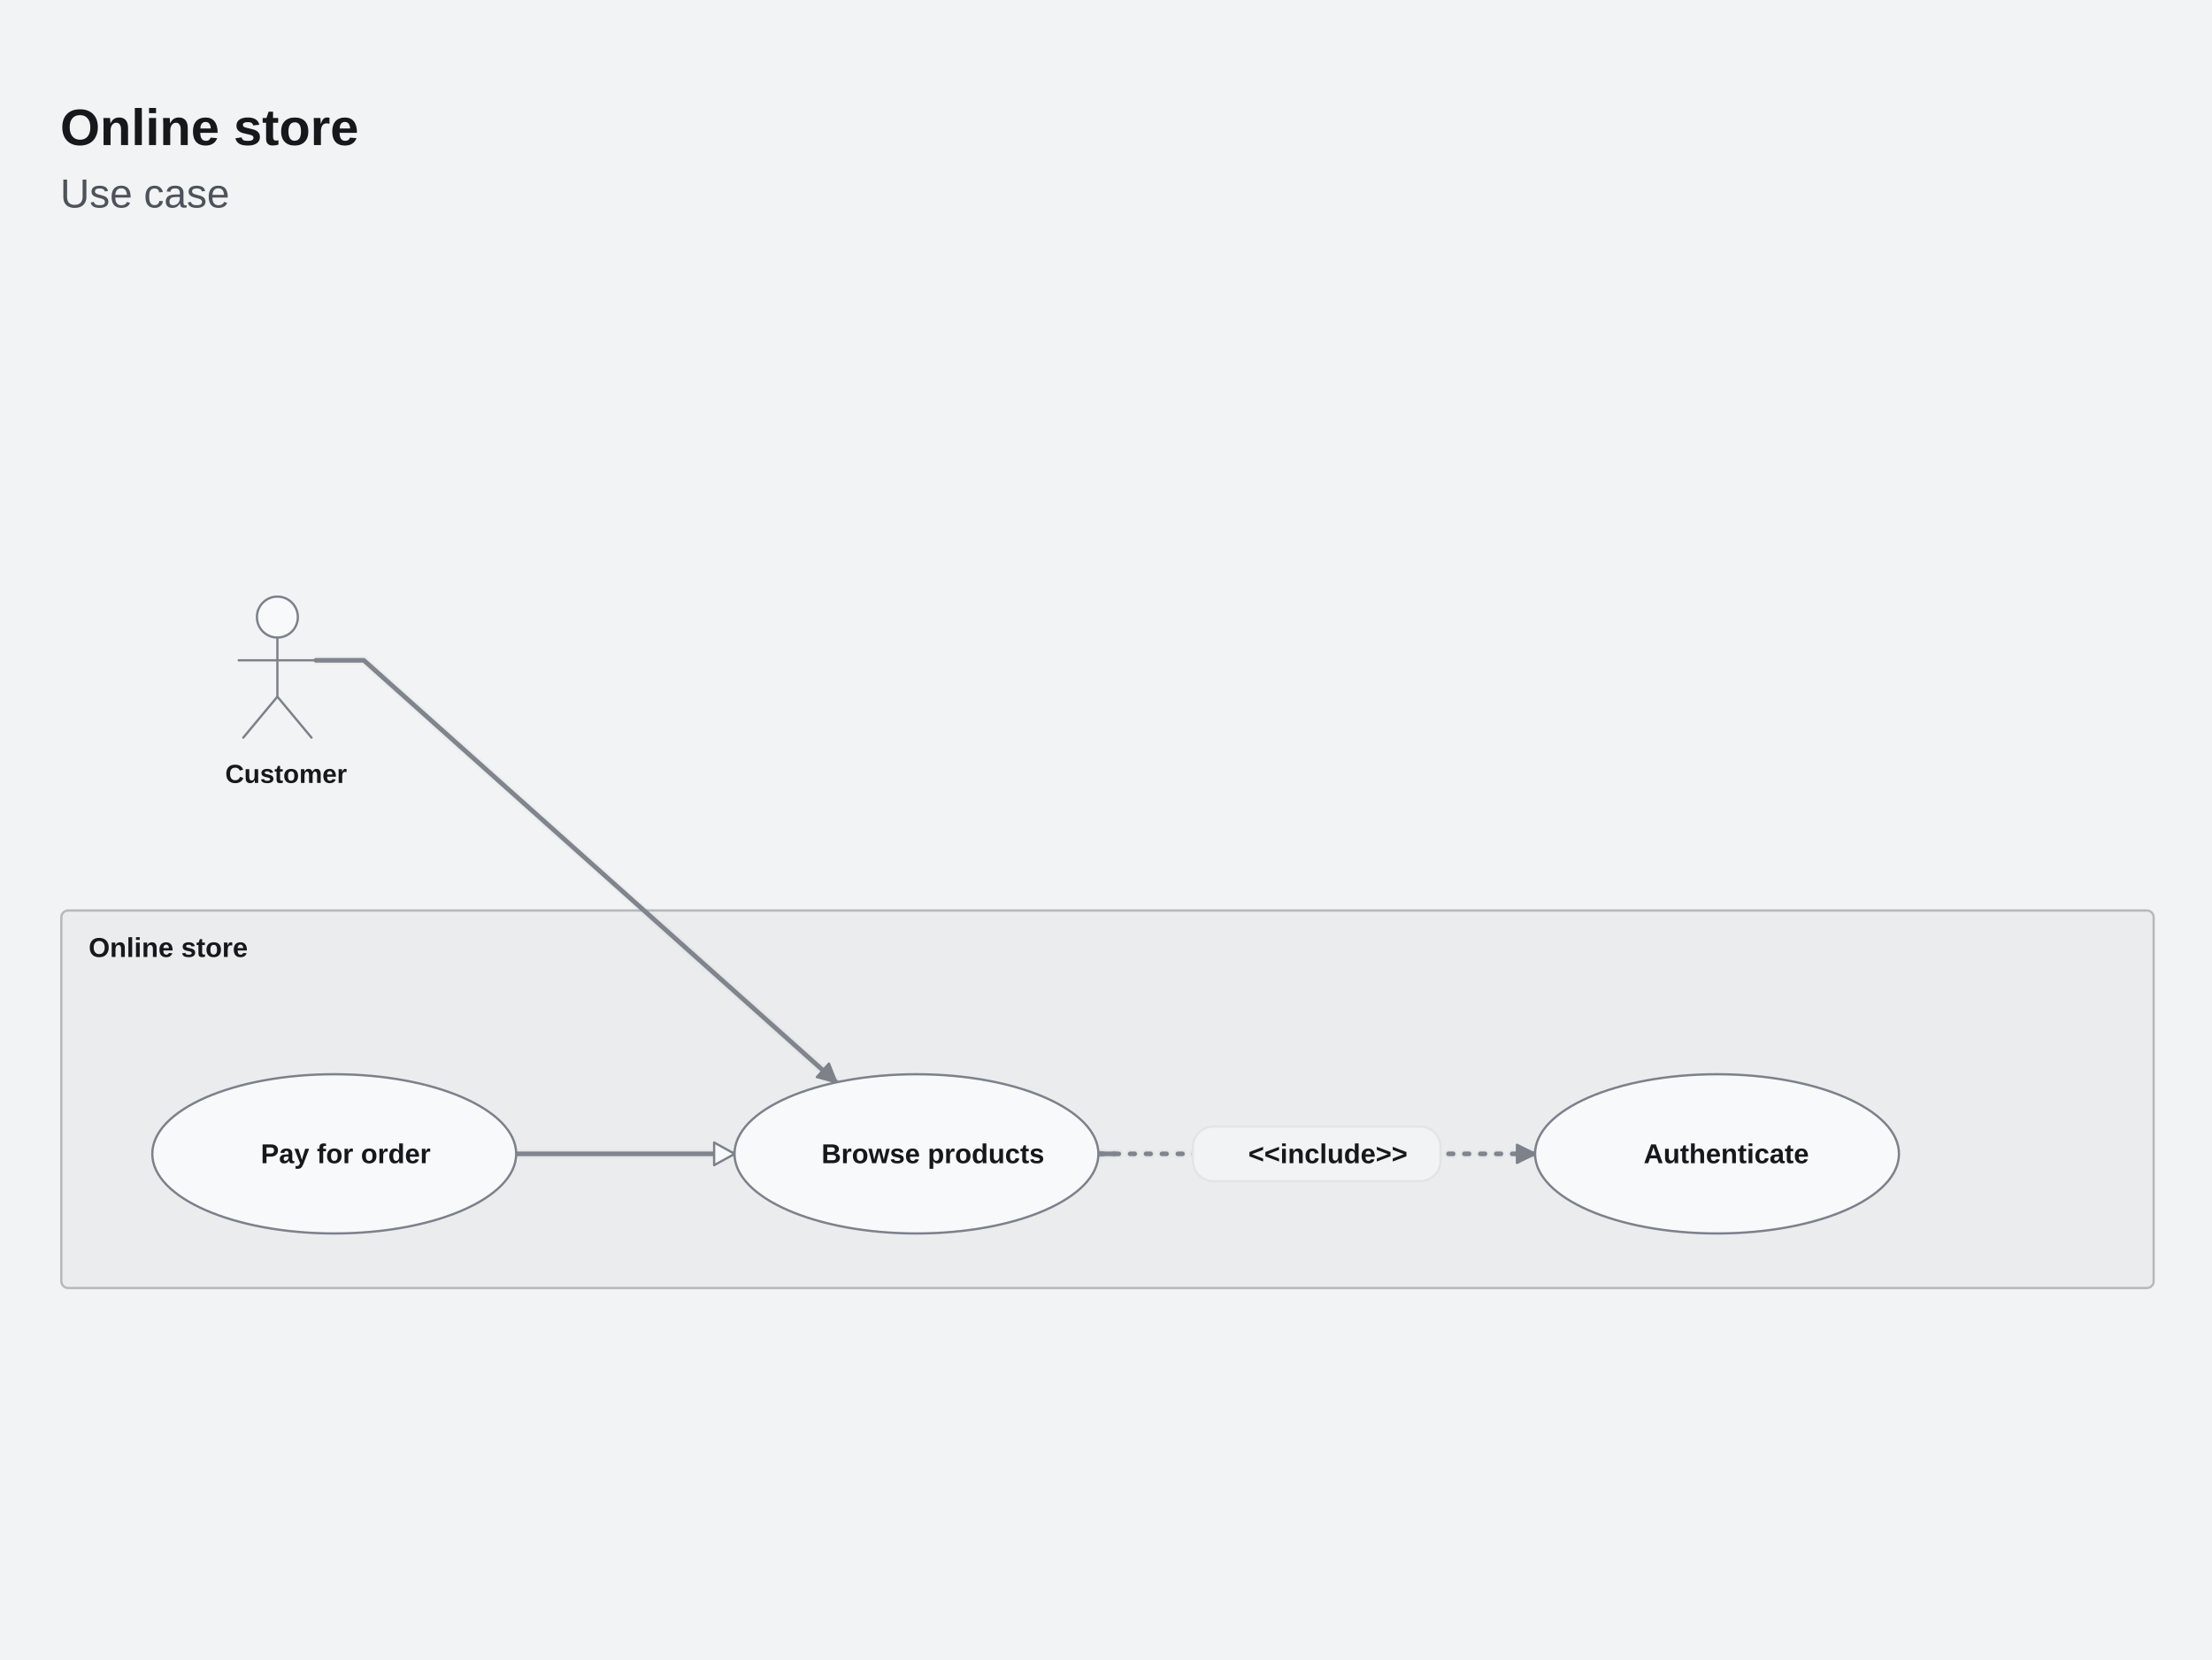
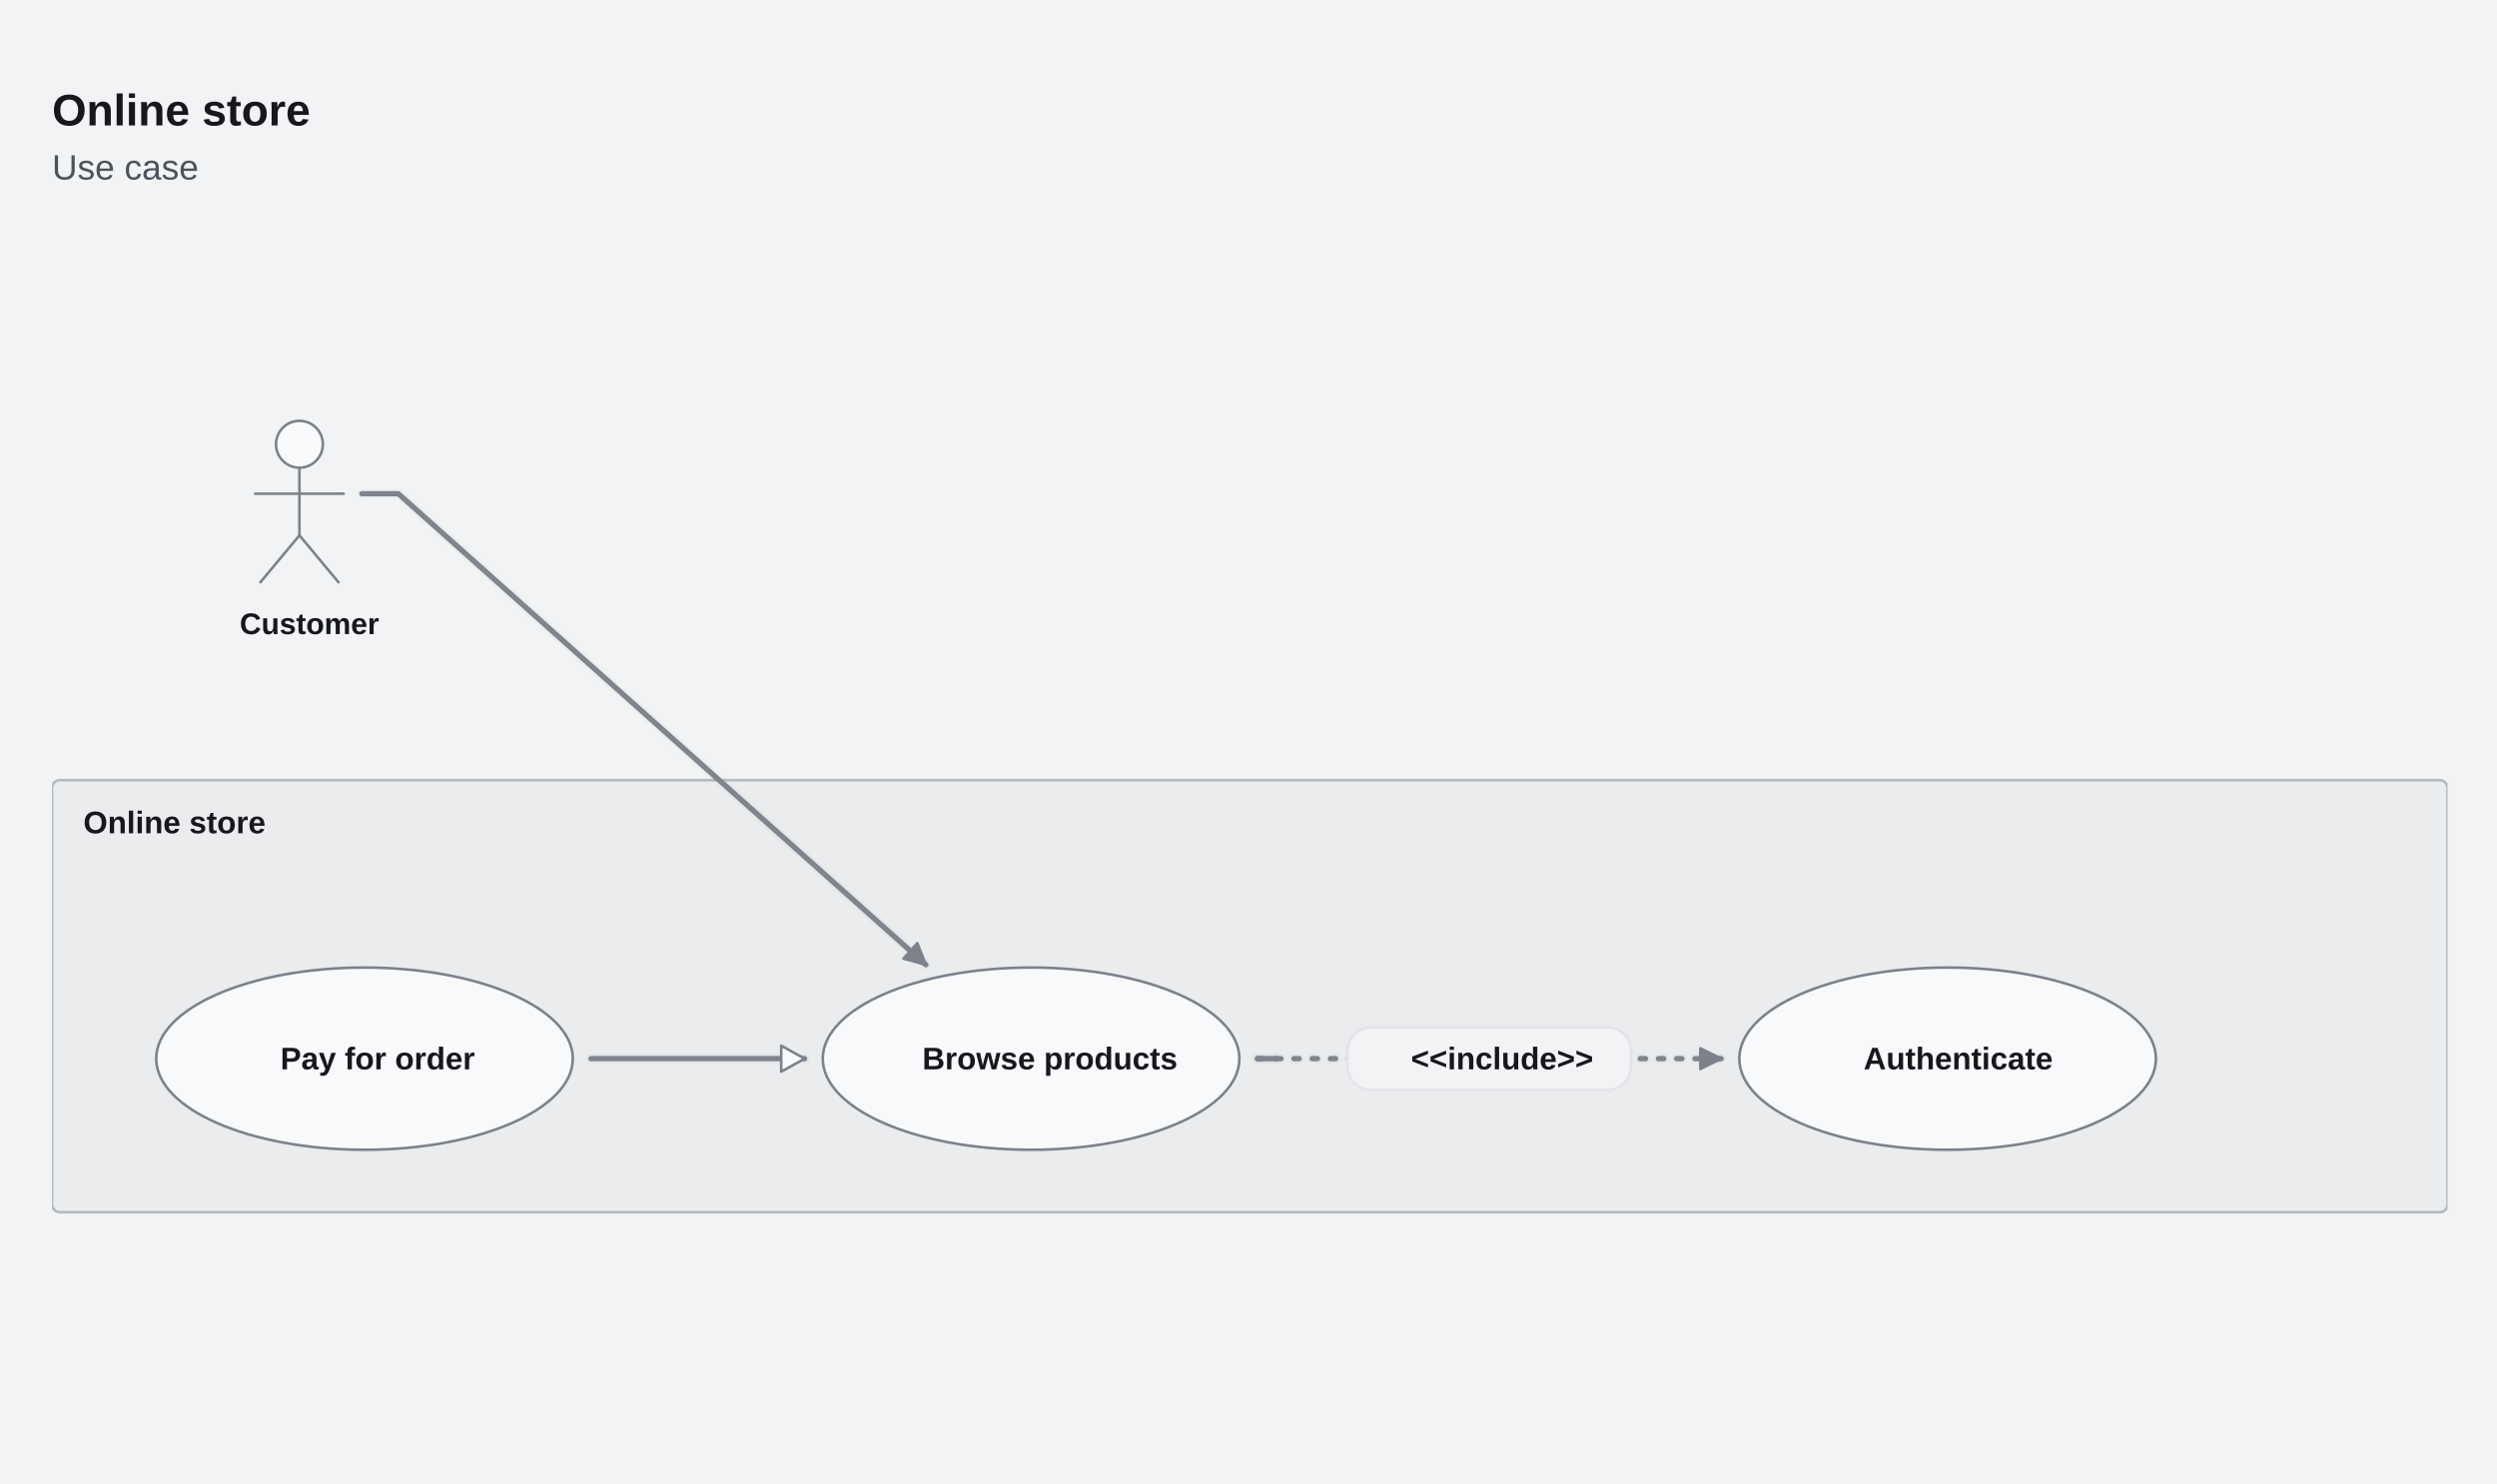
- <svg xmlns="http://www.w3.org/2000/svg" width="735" height="551" viewBox="12 0 735 551.3" stroke-linecap="round" stroke-linejoin="round" style="max-width:100%;height:auto;display:block" role="img" aria-label="Online store" aria-labelledby="cfx-mm-usecase-l-title" aria-describedby="cfx-mm-usecase-l-description">
+ <svg xmlns="http://www.w3.org/2000/svg" width="959" height="570" viewBox="12 0 959 570" stroke-linecap="round" stroke-linejoin="round" style="max-width:100%;height:auto;display:block" role="img" aria-label="Online store" aria-labelledby="cfx-mm-usecase-l-title" aria-describedby="cfx-mm-usecase-l-description">
  <defs>
    <clipPath id="cfx-mm-usecase-l-clip-1" clipPathUnits="userSpaceOnUse">
-       <rect x="32" y="32" width="696" height="506" />
+       <rect x="32" y="32" width="920" height="506" />
    </clipPath>
    <clipPath id="cfx-mm-usecase-l-clip-10" clipPathUnits="userSpaceOnUse">
-       <rect x="32" y="83.65" width="696" height="454.35" />
+       <rect x="32" y="83.65" width="920" height="454.35" />
    </clipPath>
  </defs>
-   <rect x="0" y="0" width="760" height="570" rx="0" data-cfx-role="background" fill="#F2F3F4" stroke="none" stroke-width="1" />
+   <rect x="0" y="0" width="984" height="570" rx="0" data-cfx-role="background" fill="#F2F3F4" stroke="none" stroke-width="1" />
  <g clip-path="url(#cfx-mm-usecase-l-clip-1)">
    <g data-cfx-role="frame-heading-source" data-cfx-authored-font-request="Calibri, Carlito, Segoe UI, Arial, system-ui, sans-serif|700|normal|17|">
      <g data-cfx-role="frame-heading">
        <text x="32" y="48.187" font-family="Calibri, Carlito, Segoe UI, Arial, system-ui, sans-serif" font-size="17" font-weight="700" font-style="normal" fill="#16181C" xml:space="preserve" style="white-space:pre;font-language-override:normal;font-palette:normal">Online store</text>
      </g>
    </g>
    <g data-cfx-role="frame-heading-source" data-cfx-authored-font-request="Calibri, Carlito, Segoe UI, Arial, system-ui, sans-serif|400|normal|13.5|">
      <g data-cfx-role="frame-heading">
        <text x="32" y="68.954" font-family="Calibri, Carlito, Segoe UI, Arial, system-ui, sans-serif" font-size="13.5" font-weight="400" font-style="normal" fill="#4D525B" xml:space="preserve" style="white-space:pre;font-language-override:normal;font-palette:normal">Use case</text>
      </g>
    </g>
  </g>
-   <g id="cfx-mm-usecase-l-node-9" data-cfx-source-id="mermaid-flowchart" data-cfx-role="topology" class="cfx-topology" data-canvas-surface-style="Plain" data-cfx-active-scenario="" data-cfx-map-background-style="Dots" data-cfx-projection="" data-cfx-scenario-count="0" data-cfx-scenario-ids="" data-cfx-scenarios="[]" data-cfx-viewport="" data-chart-id="mermaid-flowchart" data-fit-content-to-viewport="true" data-header-style="Standard" data-layout-direction="LeftToRight" data-layout-mode="Swimlane" data-node-surface-style="Card" data-visual-style="Default">
+   <g id="cfx-mm-usecase-l-node-9" data-cfx-source-id="mermaid-flowchart" data-cfx-role="topology" class="cfx-topology" data-canvas-surface-style="Plain" data-cfx-active-scenario="" data-cfx-map-background-style="Dots" data-cfx-projection="" data-cfx-scenario-count="0" data-cfx-scenario-ids="" data-cfx-scenarios="[]" data-cfx-viewport="" data-chart-id="mermaid-flowchart" data-fit-content-to-viewport="false" data-header-style="Standard" data-layout-direction="LeftToRight" data-layout-mode="Swimlane" data-node-surface-style="Card" data-visual-style="Default">
    <g clip-path="url(#cfx-mm-usecase-l-clip-10)">
-       <g id="cfx-mm-usecase-l-node-11" data-cfx-source-id="Store" data-cfx-role="topology-group" class="cfx-topology__group cfx-mermaid-subgraph" data-cfx-meta-mermaid-id="Store" data-cfx-meta-mermaid-nodes="Browse,Pay,Authenticate" data-cfx-meta-mermaid-order="0" data-cfx-meta-mermaid-source-line="7" data-cfx-meta-mermaid-title="Online store" data-cfx-selected="false" data-cfx-status="Unknown" data-group-applied-layout-policy="Auto" data-group-color="" data-group-id="Store" data-group-label="Online store" data-group-layout-policy="Auto" data-group-symbol="" data-scenario-ids="" data-scenario-step-indices="">
-         <rect x="32.378" y="302.512" width="695.244" height="125.446" rx="2.267" data-cfx-role="topology-group-surface" fill="rgba(124,129,138,0.059)" stroke="rgba(124,129,138,0.502)" stroke-width="0.756" />
+       <g id="cfx-mm-usecase-l-node-11" data-cfx-source-id="Store" data-cfx-role="topology-group" class="cfx-topology__group cfx-mermaid-subgraph" data-cfx-meta-mermaid-direction="None" data-cfx-meta-mermaid-id="Store" data-cfx-meta-mermaid-nodes="Browse,Pay,Authenticate" data-cfx-meta-mermaid-order="0" data-cfx-meta-mermaid-source-line="7" data-cfx-meta-mermaid-title="Online store" data-cfx-selected="false" data-cfx-status="Unknown" data-group-applied-layout-policy="Auto" data-group-color="" data-group-id="Store" data-group-label="Online store" data-group-layout-direction="" data-group-layout-policy="Auto" data-group-symbol="" data-parent-group-id="" data-scenario-ids="" data-scenario-step-indices="">
+         <rect x="32" y="299.65" width="920" height="166" rx="3" data-cfx-role="topology-group-surface" fill="rgba(124,129,138,0.059)" stroke="rgba(124,129,138,0.502)" stroke-width="1" />
        <g data-cfx-role="topology-group-label">
-           <text x="41.446" y="317.948" font-family="Calibri, Carlito, Segoe UI, Arial, system-ui, sans-serif" font-size="9.068" font-weight="600" font-style="normal" fill="#16181C" xml:space="preserve" style="white-space:pre;font-language-override:normal;font-palette:normal">Online store</text>
+           <text x="44" y="320.076" font-family="Calibri, Carlito, Segoe UI, Arial, system-ui, sans-serif" font-size="12" font-weight="600" font-style="normal" fill="#16181C" xml:space="preserve" style="white-space:pre;font-language-override:normal;font-palette:normal">Online store</text>
        </g>
      </g>
-       <g id="cfx-mm-usecase-l-node-15" data-cfx-source-id="mermaid-edge-0" data-cfx-role="topology-edge" class="cfx-topology__edge" data-cfx-meta-mermaid-operator="--&gt;" data-cfx-meta-mermaid-order="0" data-cfx-meta-mermaid-source="Customer" data-cfx-meta-mermaid-source-column="1" data-cfx-meta-mermaid-source-line="12" data-cfx-meta-mermaid-target="Browse" data-cfx-selected="false" data-cfx-status="Unknown" data-direction="Forward" data-edge-color="" data-edge-dash-pattern="" data-edge-emphasis="Normal" data-edge-id="mermaid-edge-0" data-edge-kind="Dependency" data-edge-label="" data-edge-layout-inference="none" data-edge-line-style="Solid" data-edge-minimum-rank-span="1" data-edge-muted="false" data-edge-render-order="0" data-edge-routing-priority="0" data-edge-secondary-label="" data-edge-tertiary-label="" data-label-offset-x="0" data-label-offset-y="0" data-route-candidate-count="1" data-route-corridor="default" data-route-curve="Straight" data-route-end-x="289.93880930680695" data-route-end-y="359.63407142277146" data-route-fallback-reason="not-obstacle-aware" data-route-label-obstacle-hits="0" data-route-lane="0" data-route-obstacle-count="4" data-route-obstacle-hits="0" data-route-offset="0" data-route-overlap-score="0" data-route-segment-count="2" data-route-start-x="117.01628664495115" data-route-start-y="219.38526058631925" data-route-strategy="Straight" data-scenario-ids="" data-scenario-step-indices="" data-source-group-id="" data-source-label="" data-source-marker="None" data-source-node-id="Customer" data-source-port="Auto" data-source-port-id="" data-target-group-id="Store" data-target-label="" data-target-marker="Arrow" data-target-node-id="Browse" data-target-port="Auto" data-target-port-id="" data-waypoint-count="0">
-         <path d="M 117.016 219.385 L 132.886 219.385 L 289.939 359.634" data-cfx-role="topology-edge-line-ambient-halo" fill="none" stroke="rgba(124,129,138,0.016)" stroke-width="3.325" />
-         <path d="M 117.016 219.385 L 132.886 219.385 L 289.939 359.634" data-cfx-role="topology-edge-line-halo" fill="none" stroke="rgba(124,129,138,0.055)" stroke-width="2.418" />
-         <path d="M 117.016 219.385 L 132.886 219.385 L 289.939 359.634" data-cfx-role="topology-edge-line" fill="none" stroke="#7C818A" stroke-width="1.511" />
-         <path d="M 117.016 219.385 L 132.886 219.385 L 289.939 359.634" data-cfx-role="topology-edge-line-highlight" fill="none" stroke="rgba(255,255,255,0.035)" stroke-width="0.756" />
-         <path d="M 289.939 359.634 L 287.443 353.353 L 283.416 357.862 Z" data-cfx-role="topology-marker" fill="#7C818A" stroke="#7C818A" stroke-width="0.756" fill-rule="evenodd" />
+       <g id="cfx-mm-usecase-l-node-15" data-cfx-source-id="mermaid-edge-0" data-cfx-role="topology-edge" class="cfx-topology__edge" data-cfx-meta-mermaid-operator="--&gt;" data-cfx-meta-mermaid-order="0" data-cfx-meta-mermaid-source="Customer" data-cfx-meta-mermaid-source-column="1" data-cfx-meta-mermaid-source-line="12" data-cfx-meta-mermaid-target="Browse" data-cfx-selected="false" data-cfx-status="Unknown" data-direction="Forward" data-edge-color="" data-edge-dash-pattern="" data-edge-emphasis="Normal" data-edge-id="mermaid-edge-0" data-edge-kind="Dependency" data-edge-label="" data-edge-layout-inference="none" data-edge-line-style="Solid" data-edge-minimum-rank-span="1" data-edge-muted="false" data-edge-render-order="0" data-edge-routing-priority="0" data-edge-secondary-label="" data-edge-tertiary-label="" data-label-offset-x="0" data-label-offset-y="0" data-route-candidate-count="1" data-route-corridor="default" data-route-curve="Straight" data-route-end-x="367.6030178665661" data-route-end-y="370.5753287121187" data-route-fallback-reason="not-obstacle-aware" data-route-label-obstacle-hits="0" data-route-lane="0" data-route-obstacle-count="4" data-route-obstacle-hits="0" data-route-offset="0" data-route-overlap-score="0" data-route-segment-count="2" data-route-start-x="151" data-route-start-y="189.65" data-route-strategy="Straight" data-scenario-ids="" data-scenario-step-indices="" data-source-group-id="" data-source-label="" data-source-marker="None" data-source-node-id="Customer" data-source-port="Auto" data-source-port-id="" data-target-group-id="Store" data-target-label="" data-target-marker="Arrow" data-target-node-id="Browse" data-target-port="Auto" data-target-port-id="" data-waypoint-count="0">
+         <path d="M 151 189.65 L 165 189.65 L 367.603 370.575" data-cfx-role="topology-edge-line-ambient-halo" fill="none" stroke="rgba(124,129,138,0.016)" stroke-width="4.4" />
+         <path d="M 151 189.65 L 165 189.65 L 367.603 370.575" data-cfx-role="topology-edge-line-halo" fill="none" stroke="rgba(124,129,138,0.055)" stroke-width="3.2" />
+         <path d="M 151 189.65 L 165 189.65 L 367.603 370.575" data-cfx-role="topology-edge-line" fill="none" stroke="#7C818A" stroke-width="2" />
+         <path d="M 151 189.65 L 165 189.65 L 367.603 370.575" data-cfx-role="topology-edge-line-highlight" fill="none" stroke="rgba(255,255,255,0.035)" stroke-width="1" />
+         <path d="M 367.603 370.575 L 364.3 362.263 L 358.972 368.23 Z" data-cfx-role="topology-marker" fill="#7C818A" stroke="#7C818A" stroke-width="1" fill-rule="evenodd" />
      </g>
-       <g id="cfx-mm-usecase-l-node-22" data-cfx-source-id="mermaid-edge-1" data-cfx-role="topology-edge" class="cfx-topology__edge" data-cfx-meta-mermaid-label="&lt;&lt;include&gt;&gt;" data-cfx-meta-mermaid-operator="-.-&gt;" data-cfx-meta-mermaid-order="1" data-cfx-meta-mermaid-source="Browse" data-cfx-meta-mermaid-source-column="1" data-cfx-meta-mermaid-source-line="13" data-cfx-meta-mermaid-target="Authenticate" data-cfx-selected="false" data-cfx-status="Unknown" data-direction="Forward" data-edge-color="" data-edge-dash-pattern="" data-edge-emphasis="Normal" data-edge-id="mermaid-edge-1" data-edge-kind="Dependency" data-edge-label="&lt;&lt;include&gt;&gt;" data-edge-layout-inference="none" data-edge-line-style="Dotted" data-edge-minimum-rank-span="2" data-edge-muted="false" data-edge-render-order="1" data-edge-routing-priority="0" data-edge-secondary-label="" data-edge-tertiary-label="" data-label-offset-x="0" data-label-offset-y="0" data-route-candidate-count="1" data-route-corridor="default" data-route-curve="Straight" data-route-end-x="522.0960971748817" data-route-end-y="383.3722312703584" data-route-fallback-reason="not-obstacle-aware" data-route-label-obstacle-hits="0" data-route-lane="0" data-route-obstacle-count="3" data-route-obstacle-hits="0" data-route-offset="0" data-route-overlap-score="0" data-route-segment-count="1" data-route-start-x="376.9452057567146" data-route-start-y="383.3722312703584" data-route-strategy="Straight" data-scenario-ids="" data-scenario-step-indices="" data-source-group-id="Store" data-source-label="" data-source-marker="None" data-source-node-id="Browse" data-source-port="Auto" data-source-port-id="" data-target-group-id="Store" data-target-label="" data-target-marker="Arrow" data-target-node-id="Authenticate" data-target-port="Auto" data-target-port-id="" data-waypoint-count="0">
-         <path d="M 376.945 383.372 L 522.096 383.372" data-cfx-role="topology-edge-line-ambient-halo" fill="none" stroke="rgba(124,129,138,0.016)" stroke-width="3.325" stroke-dasharray="1.511 3.779" />
-         <path d="M 376.945 383.372 L 522.096 383.372" data-cfx-role="topology-edge-line-halo" fill="none" stroke="rgba(124,129,138,0.055)" stroke-width="2.418" stroke-dasharray="1.511 3.779" />
-         <path d="M 376.945 383.372 L 522.096 383.372" data-cfx-role="topology-edge-line" fill="none" stroke="#7C818A" stroke-width="1.511" stroke-dasharray="1.511 3.779" />
-         <path d="M 376.945 383.372 L 522.096 383.372" data-cfx-role="topology-edge-line-highlight" fill="none" stroke="rgba(255,255,255,0.035)" stroke-width="0.756" stroke-dasharray="1.511 3.779" />
-         <path d="M 376.945 383.372 L 382.235 383.372" data-cfx-role="topology-edge-endpoint-connector" fill="none" stroke="rgba(124,129,138,0.016)" stroke-width="3.325" />
-         <path d="M 376.945 383.372 L 382.235 383.372" data-cfx-role="topology-edge-endpoint-connector" fill="none" stroke="rgba(124,129,138,0.055)" stroke-width="2.418" />
-         <path d="M 376.945 383.372 L 382.235 383.372" data-cfx-role="topology-edge-endpoint-connector" fill="none" stroke="#7C818A" stroke-width="1.511" />
-         <path d="M 376.945 383.372 L 382.235 383.372" data-cfx-role="topology-edge-endpoint-connector" fill="none" stroke="rgba(255,255,255,0.035)" stroke-width="0.756" />
-         <path d="M 522.096 383.372 L 516.806 383.372" data-cfx-role="topology-edge-endpoint-connector" fill="none" stroke="rgba(124,129,138,0.016)" stroke-width="3.325" />
-         <path d="M 522.096 383.372 L 516.806 383.372" data-cfx-role="topology-edge-endpoint-connector" fill="none" stroke="rgba(124,129,138,0.055)" stroke-width="2.418" />
-         <path d="M 522.096 383.372 L 516.806 383.372" data-cfx-role="topology-edge-endpoint-connector" fill="none" stroke="#7C818A" stroke-width="1.511" />
-         <path d="M 522.096 383.372 L 516.806 383.372" data-cfx-role="topology-edge-endpoint-connector" fill="none" stroke="rgba(255,255,255,0.035)" stroke-width="0.756" />
-         <path d="M 522.096 383.372 L 516.05 380.349 L 516.05 386.395 Z" data-cfx-role="topology-marker" fill="#7C818A" stroke="#7C818A" stroke-width="0.756" fill-rule="evenodd" />
+       <g id="cfx-mm-usecase-l-node-22" data-cfx-source-id="mermaid-edge-1" data-cfx-role="topology-edge" class="cfx-topology__edge" data-cfx-meta-mermaid-label="&lt;&lt;include&gt;&gt;" data-cfx-meta-mermaid-operator="-.-&gt;" data-cfx-meta-mermaid-order="1" data-cfx-meta-mermaid-source="Browse" data-cfx-meta-mermaid-source-column="1" data-cfx-meta-mermaid-source-line="13" data-cfx-meta-mermaid-target="Authenticate" data-cfx-selected="false" data-cfx-status="Unknown" data-direction="Forward" data-edge-color="" data-edge-dash-pattern="" data-edge-emphasis="Normal" data-edge-id="mermaid-edge-1" data-edge-kind="Dependency" data-edge-label="&lt;&lt;include&gt;&gt;" data-edge-layout-inference="none" data-edge-line-style="Dotted" data-edge-minimum-rank-span="2" data-edge-muted="false" data-edge-render-order="1" data-edge-routing-priority="0" data-edge-secondary-label="" data-edge-tertiary-label="" data-label-offset-x="0" data-label-offset-y="0" data-route-candidate-count="1" data-route-corridor="default" data-route-curve="Straight" data-route-end-x="673.032335485727" data-route-end-y="406.65" data-route-fallback-reason="not-obstacle-aware" data-route-label-obstacle-hits="0" data-route-lane="0" data-route-obstacle-count="3" data-route-obstacle-hits="0" data-route-offset="0" data-route-overlap-score="0" data-route-segment-count="1" data-route-start-x="494.9576645142732" data-route-start-y="406.65" data-route-strategy="Straight" data-scenario-ids="" data-scenario-step-indices="" data-source-group-id="Store" data-source-label="" data-source-marker="None" data-source-node-id="Browse" data-source-port="Auto" data-source-port-id="" data-target-group-id="Store" data-target-label="" data-target-marker="Arrow" data-target-node-id="Authenticate" data-target-port="Auto" data-target-port-id="" data-waypoint-count="0">
+         <path d="M 494.958 406.65 L 673.032 406.65" data-cfx-role="topology-edge-line-ambient-halo" fill="none" stroke="rgba(124,129,138,0.016)" stroke-width="4.4" stroke-dasharray="2 5" />
+         <path d="M 494.958 406.65 L 673.032 406.65" data-cfx-role="topology-edge-line-halo" fill="none" stroke="rgba(124,129,138,0.055)" stroke-width="3.2" stroke-dasharray="2 5" />
+         <path d="M 494.958 406.65 L 673.032 406.65" data-cfx-role="topology-edge-line" fill="none" stroke="#7C818A" stroke-width="2" stroke-dasharray="2 5" />
+         <path d="M 494.958 406.65 L 673.032 406.65" data-cfx-role="topology-edge-line-highlight" fill="none" stroke="rgba(255,255,255,0.035)" stroke-width="1" stroke-dasharray="2 5" />
+         <path d="M 494.958 406.65 L 501.958 406.65" data-cfx-role="topology-edge-endpoint-connector" fill="none" stroke="rgba(124,129,138,0.016)" stroke-width="4.4" />
+         <path d="M 494.958 406.65 L 501.958 406.65" data-cfx-role="topology-edge-endpoint-connector" fill="none" stroke="rgba(124,129,138,0.055)" stroke-width="3.2" />
+         <path d="M 494.958 406.65 L 501.958 406.65" data-cfx-role="topology-edge-endpoint-connector" fill="none" stroke="#7C818A" stroke-width="2" />
+         <path d="M 494.958 406.65 L 501.958 406.65" data-cfx-role="topology-edge-endpoint-connector" fill="none" stroke="rgba(255,255,255,0.035)" stroke-width="1" />
+         <path d="M 673.032 406.65 L 666.032 406.65" data-cfx-role="topology-edge-endpoint-connector" fill="none" stroke="rgba(124,129,138,0.016)" stroke-width="4.4" />
+         <path d="M 673.032 406.65 L 666.032 406.65" data-cfx-role="topology-edge-endpoint-connector" fill="none" stroke="rgba(124,129,138,0.055)" stroke-width="3.2" />
+         <path d="M 673.032 406.65 L 666.032 406.65" data-cfx-role="topology-edge-endpoint-connector" fill="none" stroke="#7C818A" stroke-width="2" />
+         <path d="M 673.032 406.65 L 666.032 406.65" data-cfx-role="topology-edge-endpoint-connector" fill="none" stroke="rgba(255,255,255,0.035)" stroke-width="1" />
+         <path d="M 673.032 406.65 L 665.032 402.65 L 665.032 410.65 Z" data-cfx-role="topology-marker" fill="#7C818A" stroke="#7C818A" stroke-width="1" fill-rule="evenodd" />
      </g>
-       <g id="cfx-mm-usecase-l-node-37" data-cfx-source-id="mermaid-edge-2" data-cfx-role="topology-edge" class="cfx-topology__edge" data-cfx-meta-mermaid-operator="--|&gt;" data-cfx-meta-mermaid-order="2" data-cfx-meta-mermaid-source="Pay" data-cfx-meta-mermaid-source-column="1" data-cfx-meta-mermaid-source-line="14" data-cfx-meta-mermaid-target="Browse" data-cfx-selected="false" data-cfx-status="Unknown" data-direction="Forward" data-edge-color="" data-edge-dash-pattern="" data-edge-emphasis="Normal" data-edge-id="mermaid-edge-2" data-edge-kind="Dependency" data-edge-label="" data-edge-layout-inference="none" data-edge-line-style="Solid" data-edge-minimum-rank-span="1" data-edge-muted="false" data-edge-render-order="2" data-edge-routing-priority="0" data-edge-secondary-label="" data-edge-tertiary-label="" data-label-offset-x="0" data-label-offset-y="0" data-route-candidate-count="1" data-route-corridor="default" data-route-curve="Straight" data-route-end-x="256.08958251690126" data-route-end-y="383.3722312703584" data-route-fallback-reason="not-obstacle-aware" data-route-label-obstacle-hits="0" data-route-lane="0" data-route-obstacle-count="4" data-route-obstacle-hits="0" data-route-offset="0" data-route-overlap-score="0" data-route-segment-count="1" data-route-start-x="183.48592236909244" data-route-start-y="383.3722312703584" data-route-strategy="Straight" data-scenario-ids="" data-scenario-step-indices="" data-source-group-id="Store" data-source-label="" data-source-marker="None" data-source-node-id="Pay" data-source-port="Auto" data-source-port-id="" data-target-group-id="Store" data-target-label="" data-target-marker="OpenTriangle" data-target-node-id="Browse" data-target-port="Auto" data-target-port-id="" data-waypoint-count="0">
-         <path d="M 183.486 383.372 L 256.09 383.372" data-cfx-role="topology-edge-line-ambient-halo" fill="none" stroke="rgba(124,129,138,0.016)" stroke-width="3.325" />
-         <path d="M 183.486 383.372 L 256.09 383.372" data-cfx-role="topology-edge-line-halo" fill="none" stroke="rgba(124,129,138,0.055)" stroke-width="2.418" />
-         <path d="M 183.486 383.372 L 256.09 383.372" data-cfx-role="topology-edge-line" fill="none" stroke="#7C818A" stroke-width="1.511" />
-         <path d="M 183.486 383.372 L 256.09 383.372" data-cfx-role="topology-edge-line-highlight" fill="none" stroke="rgba(255,255,255,0.035)" stroke-width="0.756" />
-         <path d="M 256.09 383.372 L 249.288 379.594 L 249.288 387.151 Z" data-cfx-role="topology-marker" fill="#F8F9FA" stroke="#7C818A" stroke-width="0.756" fill-rule="evenodd" />
+       <g id="cfx-mm-usecase-l-node-37" data-cfx-source-id="mermaid-edge-2" data-cfx-role="topology-edge" class="cfx-topology__edge" data-cfx-meta-mermaid-operator="--|&gt;" data-cfx-meta-mermaid-order="2" data-cfx-meta-mermaid-source="Pay" data-cfx-meta-mermaid-source-column="1" data-cfx-meta-mermaid-source-line="14" data-cfx-meta-mermaid-target="Browse" data-cfx-selected="false" data-cfx-status="Unknown" data-direction="Forward" data-edge-color="" data-edge-dash-pattern="" data-edge-emphasis="Normal" data-edge-id="mermaid-edge-2" data-edge-kind="Dependency" data-edge-label="" data-edge-layout-inference="none" data-edge-line-style="Solid" data-edge-minimum-rank-span="1" data-edge-muted="false" data-edge-render-order="2" data-edge-routing-priority="0" data-edge-secondary-label="" data-edge-tertiary-label="" data-label-offset-x="0" data-label-offset-y="0" data-route-candidate-count="1" data-route-corridor="default" data-route-curve="Straight" data-route-end-x="321.03233548572706" data-route-end-y="406.65" data-route-fallback-reason="not-obstacle-aware" data-route-label-obstacle-hits="0" data-route-lane="0" data-route-obstacle-count="4" data-route-obstacle-hits="0" data-route-offset="0" data-route-overlap-score="0" data-route-segment-count="1" data-route-start-x="238.95766451427318" data-route-start-y="406.65" data-route-strategy="Straight" data-scenario-ids="" data-scenario-step-indices="" data-source-group-id="Store" data-source-label="" data-source-marker="None" data-source-node-id="Pay" data-source-port="Auto" data-source-port-id="" data-target-group-id="Store" data-target-label="" data-target-marker="OpenTriangle" data-target-node-id="Browse" data-target-port="Auto" data-target-port-id="" data-waypoint-count="0">
+         <path d="M 238.958 406.65 L 321.032 406.65" data-cfx-role="topology-edge-line-ambient-halo" fill="none" stroke="rgba(124,129,138,0.016)" stroke-width="4.4" />
+         <path d="M 238.958 406.65 L 321.032 406.65" data-cfx-role="topology-edge-line-halo" fill="none" stroke="rgba(124,129,138,0.055)" stroke-width="3.2" />
+         <path d="M 238.958 406.65 L 321.032 406.65" data-cfx-role="topology-edge-line" fill="none" stroke="#7C818A" stroke-width="2" />
+         <path d="M 238.958 406.65 L 321.032 406.65" data-cfx-role="topology-edge-line-highlight" fill="none" stroke="rgba(255,255,255,0.035)" stroke-width="1" />
+         <path d="M 321.032 406.65 L 312.032 401.65 L 312.032 411.65 Z" data-cfx-role="topology-marker" fill="#F8F9FA" stroke="#7C818A" stroke-width="1" fill-rule="evenodd" />
      </g>
-       <g id="cfx-mm-usecase-l-node-44" data-cfx-source-id="mermaid-edge-1-label" data-cfx-role="topology-edge-label" class="cfx-topology__edge-label" data-cfx-status="Unknown" data-edge-id="mermaid-edge-1" data-edge-label-render-order="1" data-edge-render-order="1" data-label-anchor-node-id="" data-label-anchor-override="false" data-label-anchor-x="449.52065146579815" data-label-anchor-y="383.3722312703584" data-label-clearance="false" data-label-height="18.136807817589577" data-label-leader="false" data-label-line-count="1" data-label-width="82.30813147764287" data-label-x="449.5206514657981" data-label-y="383.3722312703583">
-         <rect x="408.367" y="374.304" width="82.308" height="18.137" rx="6.801" data-cfx-role="topology-edge-label-surface" fill="#F2F3F4" stroke="#E2E4E7" stroke-width="0.756" />
+       <g id="cfx-mm-usecase-l-node-44" data-cfx-source-id="mermaid-edge-1-label" data-cfx-role="topology-edge-label" class="cfx-topology__edge-label" data-cfx-status="Unknown" data-edge-id="mermaid-edge-1" data-edge-label-render-order="1" data-edge-render-order="1" data-label-anchor-node-id="" data-label-anchor-override="false" data-label-anchor-x="583.9950000000001" data-label-anchor-y="406.65" data-label-clearance="false" data-label-height="24" data-label-leader="false" data-label-line-count="1" data-label-width="108.91636363636363" data-label-x="583.9950000000001" data-label-y="406.65">
+         <rect x="529.537" y="394.65" width="108.916" height="24" rx="9" data-cfx-role="topology-edge-label-surface" fill="#F2F3F4" stroke="#E2E4E7" stroke-width="1" />
        <g data-cfx-role="topology-edge-label-text">
-           <text x="426.781" y="386.472" font-family="Calibri, Carlito, Segoe UI, Arial, system-ui, sans-serif" font-size="9.068" font-weight="600" font-style="normal" fill="#16181C" xml:space="preserve" style="white-space:pre;font-language-override:normal;font-palette:normal">&lt;&lt;include&gt;&gt;</text>
+           <text x="553.904" y="410.752" font-family="Calibri, Carlito, Segoe UI, Arial, system-ui, sans-serif" font-size="12" font-weight="600" font-style="normal" fill="#16181C" xml:space="preserve" style="white-space:pre;font-language-override:normal;font-palette:normal">&lt;&lt;include&gt;&gt;</text>
        </g>
      </g>
      <g id="cfx-mm-usecase-l-node-48" data-cfx-source-id="Customer" data-cfx-role="topology-node" class="cfx-topology__node cfx-mermaid-node cfx-mermaid-shape-actor" data-cfx-meta-layer="0" data-cfx-meta-layout-rankhintsapplied="true" data-cfx-meta-mermaid-id="Customer" data-cfx-meta-mermaid-label="Customer" data-cfx-meta-mermaid-layer="0" data-cfx-meta-mermaid-order="0" data-cfx-meta-mermaid-shape="Actor" data-cfx-meta-mermaid-shapetoken="actor" data-cfx-meta-mermaid-source-column="7" data-cfx-meta-mermaid-source-line="6" data-cfx-selected="false" data-cfx-status="Unknown" data-group-id="" data-group-label="" data-node-badge="" data-node-detail-count="0" data-node-display-mode="Card" data-node-id="Customer" data-node-kind="Generic" data-node-label="Customer" data-node-shape="Actor" data-scenario-ids="" data-scenario-step-indices="">
-         <path d="M 104.169 198.226 C 107.926 198.226 110.971 201.271 110.971 205.027 C 110.971 208.783 107.926 211.828 104.169 211.828 C 100.413 211.828 97.368 208.783 97.368 205.027 C 97.368 201.271 100.413 198.226 104.169 198.226 Z" data-cfx-role="topology-node-surface" fill="#F8F9FA" stroke="#7C818A" stroke-width="0.756" fill-rule="evenodd" />
-         <path d="M 104.169 211.828 L 104.169 231.476" data-cfx-role="topology-node-surface" fill="none" stroke="#7C818A" stroke-width="0.756" />
-         <path d="M 91.322 219.385 L 117.016 219.385" data-cfx-role="topology-node-surface" fill="none" stroke="#7C818A" stroke-width="0.756" />
-         <path d="M 92.834 245.079 L 104.169 231.476 L 115.505 245.079" data-cfx-role="topology-node-surface" fill="none" stroke="#7C818A" stroke-width="0.756" />
+         <path d="M 127 161.65 C 131.971 161.65 136 165.679 136 170.65 C 136 175.621 131.971 179.65 127 179.65 C 122.029 179.65 118 175.621 118 170.65 C 118 165.679 122.029 161.65 127 161.65 Z" data-cfx-role="topology-node-surface" fill="#F8F9FA" stroke="#7C818A" stroke-width="1" fill-rule="evenodd" />
+         <path d="M 127 179.65 L 127 205.65" data-cfx-role="topology-node-surface" fill="none" stroke="#7C818A" stroke-width="1" />
+         <path d="M 110 189.65 L 144 189.65" data-cfx-role="topology-node-surface" fill="none" stroke="#7C818A" stroke-width="1" />
+         <path d="M 112 223.65 L 127 205.65 L 142 223.65" data-cfx-role="topology-node-surface" fill="none" stroke="#7C818A" stroke-width="1" />
        <g id="cfx-mm-usecase-l-node-53" data-cfx-source-id="Customer-label-0" data-cfx-role="topology-node-label">
-           <text x="86.835" y="260.132" font-family="Calibri, Carlito, Segoe UI, Arial, system-ui, sans-serif" font-size="8.666" font-weight="600" font-style="normal" fill="#16181C" xml:space="preserve" style="white-space:pre;font-language-override:normal;font-palette:normal">Customer</text>
+           <text x="104.061" y="243.57" font-family="Calibri, Carlito, Segoe UI, Arial, system-ui, sans-serif" font-size="11.468" font-weight="600" font-style="normal" fill="#16181C" xml:space="preserve" style="white-space:pre;font-language-override:normal;font-palette:normal">Customer</text>
        </g>
      </g>
      <g id="cfx-mm-usecase-l-node-55" data-cfx-source-id="Browse" data-cfx-role="topology-node" class="cfx-topology__node cfx-mermaid-node cfx-mermaid-shape-ellipse" data-cfx-meta-layer="1" data-cfx-meta-layout-rankhintsapplied="true" data-cfx-meta-mermaid-id="Browse" data-cfx-meta-mermaid-label="Browse products" data-cfx-meta-mermaid-layer="1" data-cfx-meta-mermaid-order="1" data-cfx-meta-mermaid-shape="Ellipse" data-cfx-meta-mermaid-shapetoken="ellipse" data-cfx-meta-mermaid-source-column="2" data-cfx-meta-mermaid-source-line="8" data-cfx-meta-mermaid-subgraph="Store" data-cfx-selected="false" data-cfx-status="Unknown" data-group-id="Store" data-group-label="Online store" data-node-badge="" data-node-detail-count="0" data-node-display-mode="Card" data-node-id="Browse" data-node-kind="Generic" data-node-label="Browse products" data-node-shape="Ellipse" data-scenario-ids="" data-scenario-step-indices="">
-         <path d="M 316.521 356.923 C 349.91 356.923 376.977 368.765 376.977 383.372 C 376.977 397.98 349.91 409.822 316.521 409.822 C 283.132 409.822 256.065 397.98 256.065 383.372 C 256.065 368.765 283.132 356.923 316.521 356.923 Z" data-cfx-role="topology-node-surface" fill="#F8F9FA" stroke="#7C818A" stroke-width="0.756" fill-rule="evenodd" />
+         <path d="M 408 371.65 C 452.183 371.65 488 387.32 488 406.65 C 488 425.98 452.183 441.65 408 441.65 C 363.817 441.65 328 425.98 328 406.65 C 328 387.32 363.817 371.65 408 371.65 Z" data-cfx-role="topology-node-surface" fill="#F8F9FA" stroke="#7C818A" stroke-width="1" fill-rule="evenodd" />
        <g id="cfx-mm-usecase-l-node-57" data-cfx-source-id="Browse-label" data-cfx-role="topology-node-label">
-           <text x="284.957" y="386.472" font-family="Calibri, Carlito, Segoe UI, Arial, system-ui, sans-serif" font-size="9.068" font-weight="600" font-style="normal" fill="#16181C" xml:space="preserve" style="white-space:pre;font-language-override:normal;font-palette:normal">Browse products</text>
+           <text x="366.231" y="410.752" font-family="Calibri, Carlito, Segoe UI, Arial, system-ui, sans-serif" font-size="12" font-weight="600" font-style="normal" fill="#16181C" xml:space="preserve" style="white-space:pre;font-language-override:normal;font-palette:normal">Browse products</text>
        </g>
      </g>
      <g id="cfx-mm-usecase-l-node-59" data-cfx-source-id="Pay" data-cfx-role="topology-node" class="cfx-topology__node cfx-mermaid-node cfx-mermaid-shape-ellipse" data-cfx-meta-layer="0" data-cfx-meta-layout-rankhintsapplied="true" data-cfx-meta-mermaid-id="Pay" data-cfx-meta-mermaid-label="Pay for order" data-cfx-meta-mermaid-layer="0" data-cfx-meta-mermaid-order="2" data-cfx-meta-mermaid-shape="Ellipse" data-cfx-meta-mermaid-shapetoken="ellipse" data-cfx-meta-mermaid-source-column="2" data-cfx-meta-mermaid-source-line="9" data-cfx-meta-mermaid-subgraph="Store" data-cfx-selected="false" data-cfx-status="Unknown" data-group-id="Store" data-group-label="Online store" data-node-badge="" data-node-detail-count="0" data-node-display-mode="Card" data-node-id="Pay" data-node-kind="Generic" data-node-label="Pay for order" data-node-shape="Ellipse" data-scenario-ids="" data-scenario-step-indices="">
-         <path d="M 123.062 356.923 C 156.451 356.923 183.518 368.765 183.518 383.372 C 183.518 397.98 156.451 409.822 123.062 409.822 C 89.673 409.822 62.606 397.98 62.606 383.372 C 62.606 368.765 89.673 356.923 123.062 356.923 Z" data-cfx-role="topology-node-surface" fill="#F8F9FA" stroke="#7C818A" stroke-width="0.756" fill-rule="evenodd" />
+         <path d="M 152 371.65 C 196.183 371.65 232 387.32 232 406.65 C 232 425.98 196.183 441.65 152 441.65 C 107.817 441.65 72 425.98 72 406.65 C 72 387.32 107.817 371.65 152 371.65 Z" data-cfx-role="topology-node-surface" fill="#F8F9FA" stroke="#7C818A" stroke-width="1" fill-rule="evenodd" />
        <g id="cfx-mm-usecase-l-node-61" data-cfx-source-id="Pay-label" data-cfx-role="topology-node-label">
-           <text x="98.646" y="386.472" font-family="Calibri, Carlito, Segoe UI, Arial, system-ui, sans-serif" font-size="9.068" font-weight="600" font-style="normal" fill="#16181C" xml:space="preserve" style="white-space:pre;font-language-override:normal;font-palette:normal">Pay for order</text>
+           <text x="119.691" y="410.752" font-family="Calibri, Carlito, Segoe UI, Arial, system-ui, sans-serif" font-size="12" font-weight="600" font-style="normal" fill="#16181C" xml:space="preserve" style="white-space:pre;font-language-override:normal;font-palette:normal">Pay for order</text>
        </g>
      </g>
      <g id="cfx-mm-usecase-l-node-63" data-cfx-source-id="Authenticate" data-cfx-role="topology-node" class="cfx-topology__node cfx-mermaid-node cfx-mermaid-shape-ellipse" data-cfx-meta-layer="3" data-cfx-meta-layout-rankhintsapplied="true" data-cfx-meta-mermaid-id="Authenticate" data-cfx-meta-mermaid-label="Authenticate" data-cfx-meta-mermaid-layer="2" data-cfx-meta-mermaid-order="3" data-cfx-meta-mermaid-shape="Ellipse" data-cfx-meta-mermaid-shapetoken="ellipse" data-cfx-meta-mermaid-source-column="2" data-cfx-meta-mermaid-source-line="10" data-cfx-meta-mermaid-subgraph="Store" data-cfx-selected="false" data-cfx-status="Unknown" data-group-id="Store" data-group-label="Online store" data-node-badge="" data-node-detail-count="0" data-node-display-mode="Card" data-node-id="Authenticate" data-node-kind="Generic" data-node-label="Authenticate" data-node-shape="Ellipse" data-scenario-ids="" data-scenario-step-indices="">
-         <path d="M 582.528 356.923 C 615.917 356.923 642.984 368.765 642.984 383.372 C 642.984 397.98 615.917 409.822 582.528 409.822 C 549.139 409.822 522.072 397.98 522.072 383.372 C 522.072 368.765 549.139 356.923 582.528 356.923 Z" data-cfx-role="topology-node-surface" fill="#F8F9FA" stroke="#7C818A" stroke-width="0.756" fill-rule="evenodd" />
+         <path d="M 760 371.65 C 804.183 371.65 840 387.32 840 406.65 C 840 425.98 804.183 441.65 760 441.65 C 715.817 441.65 680 425.98 680 406.65 C 680 387.32 715.817 371.65 760 371.65 Z" data-cfx-role="topology-node-surface" fill="#F8F9FA" stroke="#7C818A" stroke-width="1" fill-rule="evenodd" />
        <g id="cfx-mm-usecase-l-node-65" data-cfx-source-id="Authenticate-label" data-cfx-role="topology-node-label">
-           <text x="558.147" y="386.472" font-family="Calibri, Carlito, Segoe UI, Arial, system-ui, sans-serif" font-size="9.068" font-weight="600" font-style="normal" fill="#16181C" xml:space="preserve" style="white-space:pre;font-language-override:normal;font-palette:normal">Authenticate</text>
+           <text x="727.738" y="410.752" font-family="Calibri, Carlito, Segoe UI, Arial, system-ui, sans-serif" font-size="12" font-weight="600" font-style="normal" fill="#16181C" xml:space="preserve" style="white-space:pre;font-language-override:normal;font-palette:normal">Authenticate</text>
        </g>
      </g>
    </g>
  </g>
</svg>
